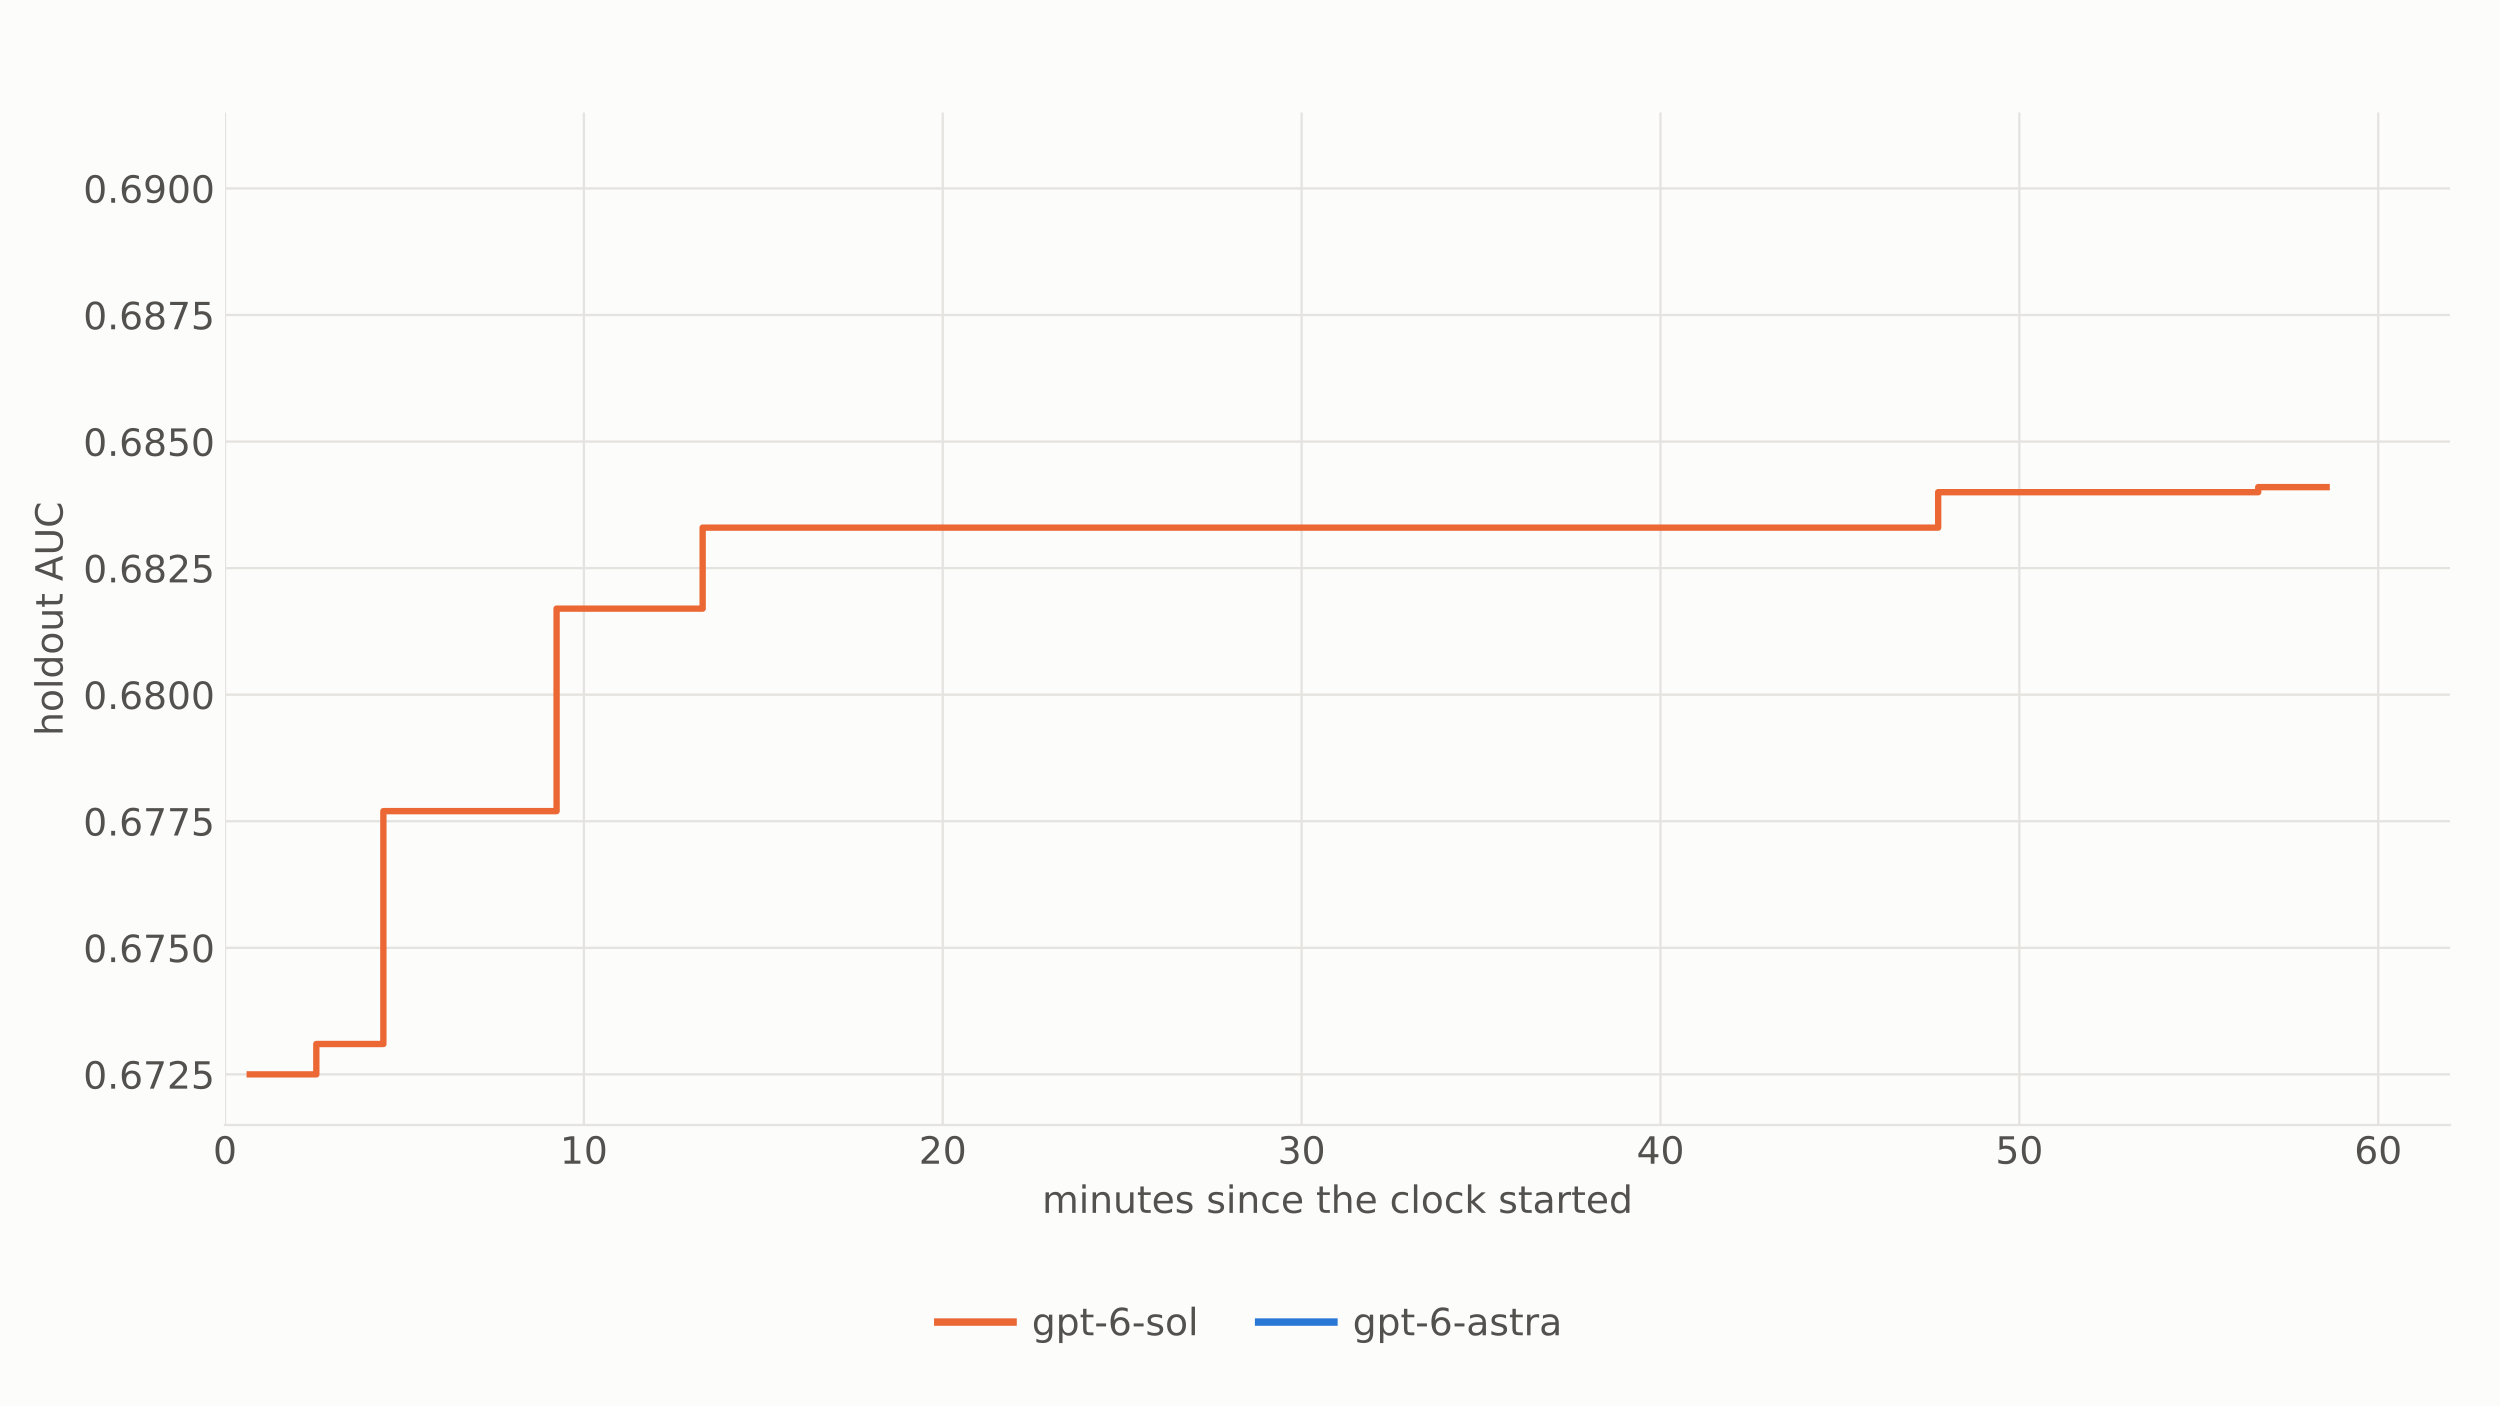
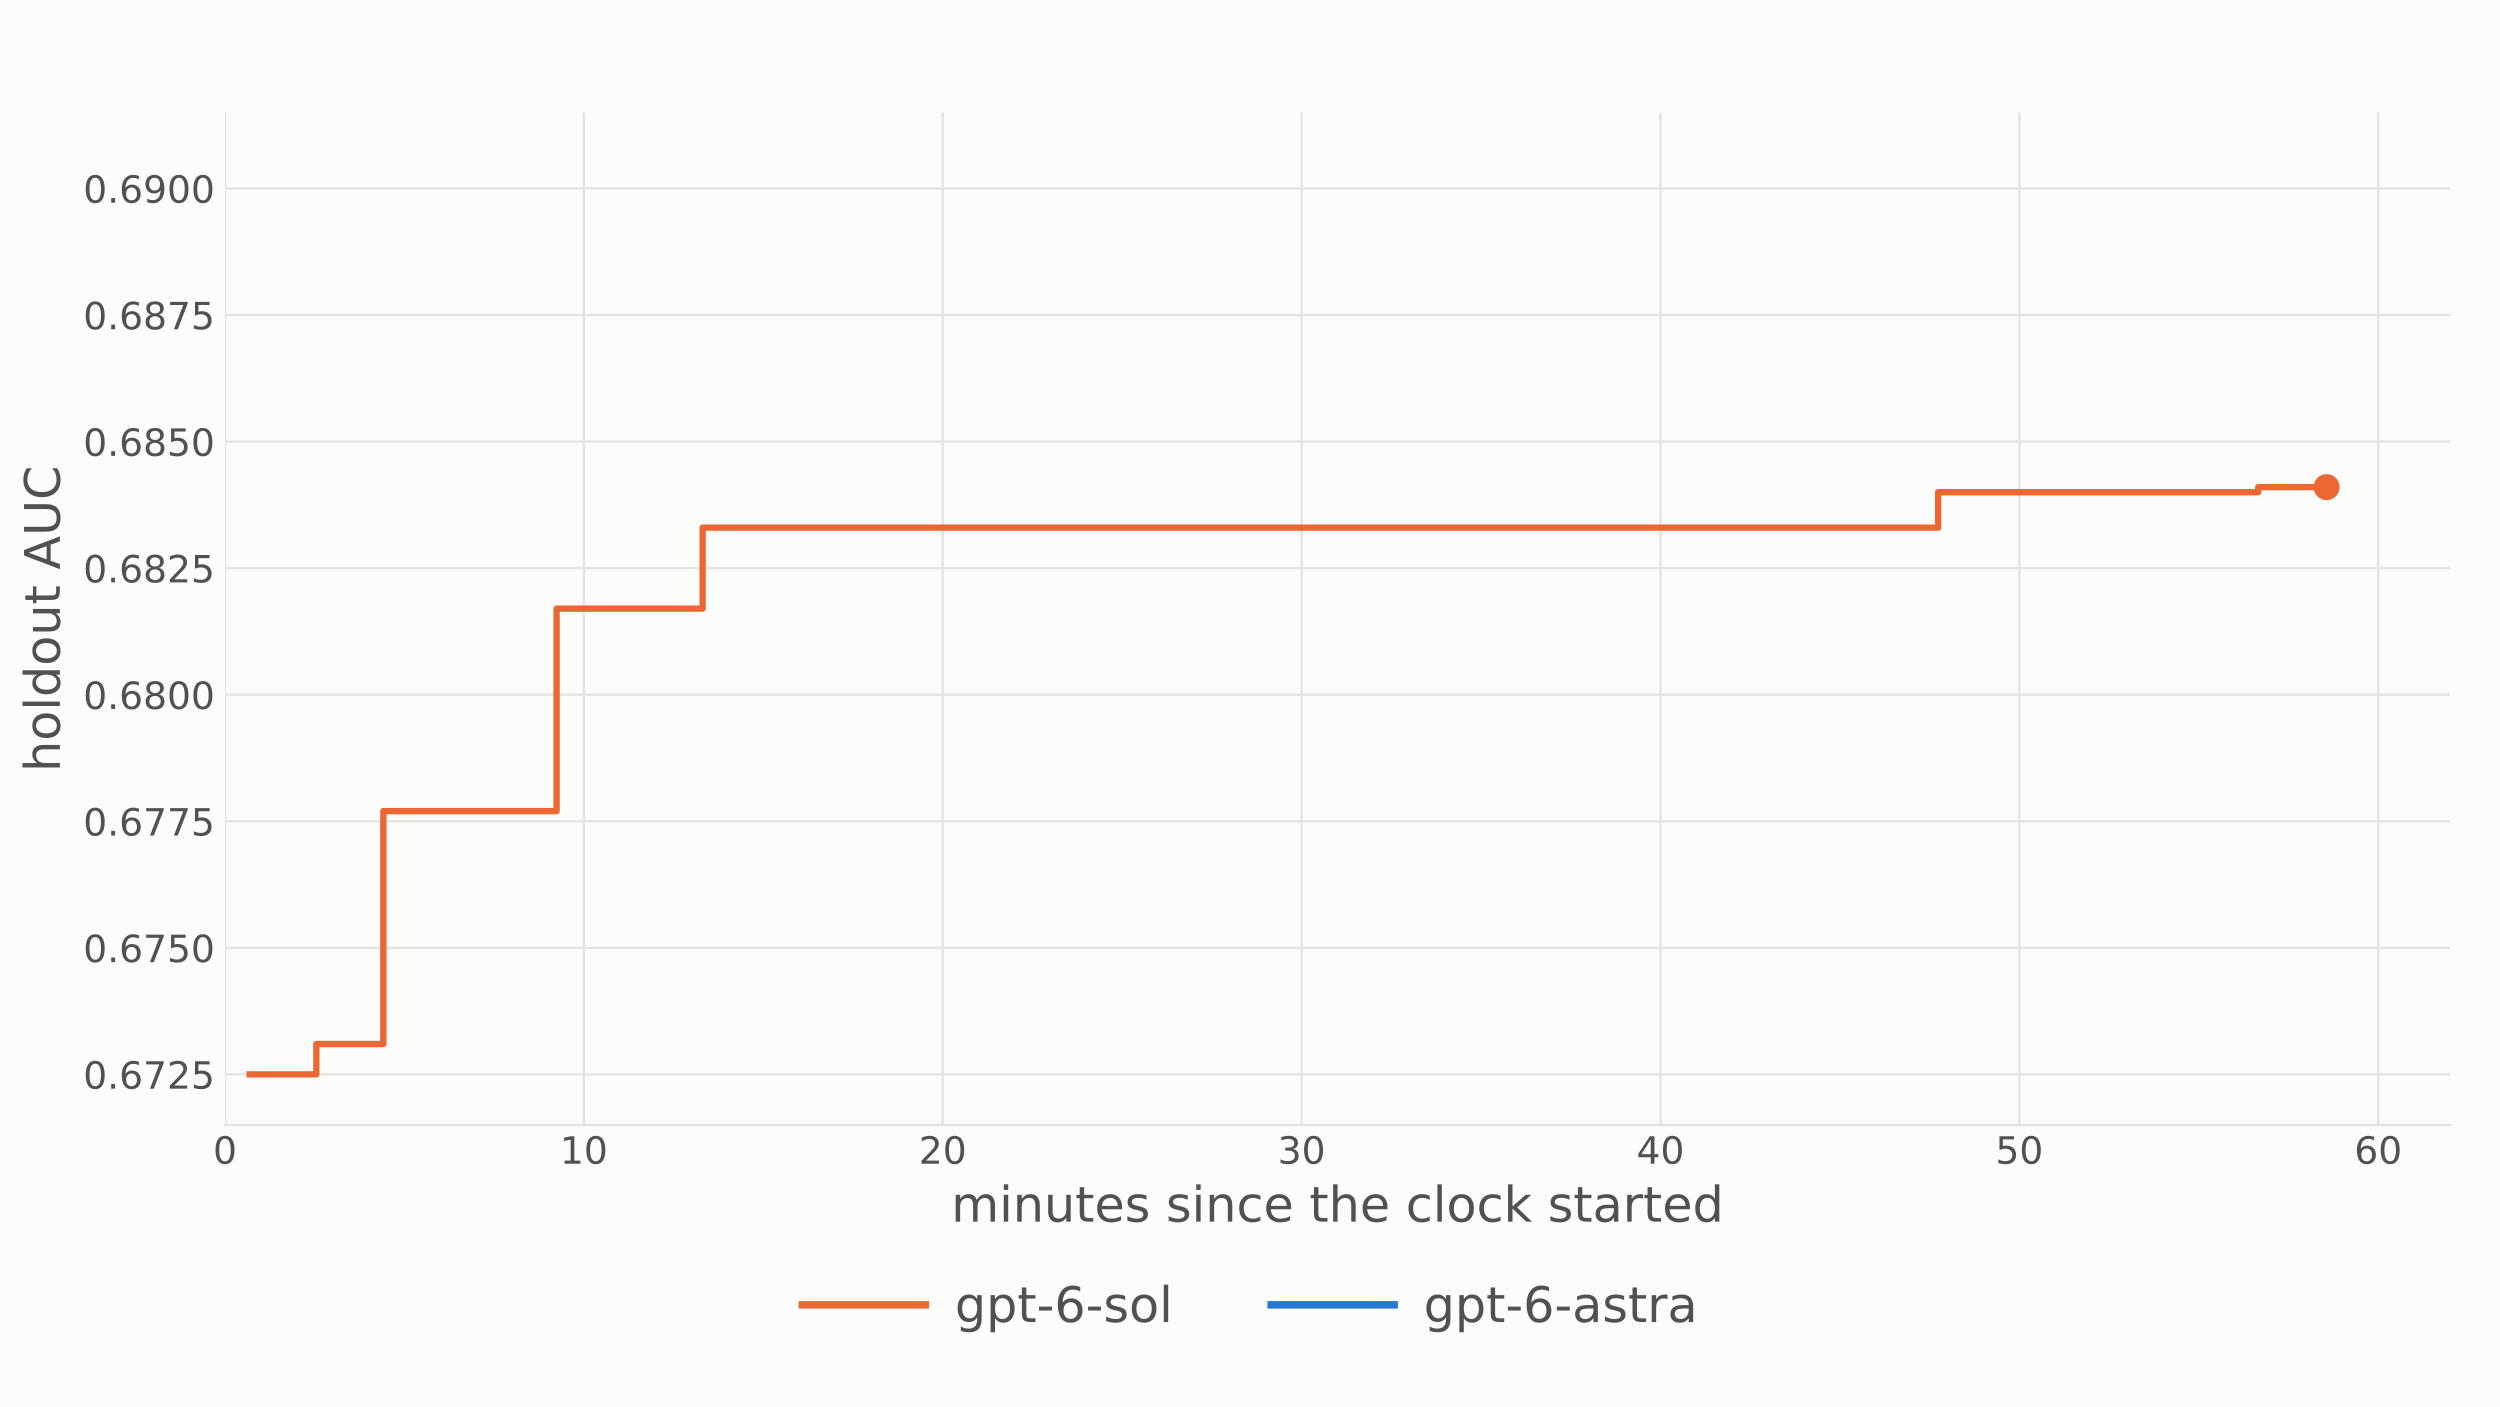
<svg xmlns="http://www.w3.org/2000/svg" xmlns:xlink="http://www.w3.org/1999/xlink" width="864pt" height="486pt" viewBox="0 0 864 486" version="1.1">
  <defs>
    <style type="text/css">*{stroke-linejoin: round; stroke-linecap: butt}</style>
  </defs>
  <g id="figure_1">
    <g id="patch_1">
      <path d="M 0 486  L 864 486  L 864 0  L 0 0  z " style="fill: #fcfcfb" />
    </g>
    <g id="axes_1">
      <g id="patch_2">
        <path d="M 77.76 388.8  L 846.72 388.8  L 846.72 38.88  L 77.76 38.88  z " style="fill: #fcfcfb" />
      </g>
      <g id="matplotlib.axis_1">
        <g id="xtick_1">
          <g id="line2d_1">
            <path d="M 77.76 388.8  L 77.76 38.88  " clip-path="url(#p71656392a3)" style="fill: none; stroke: #e4e3df; stroke-width: 0.8; stroke-linecap: square" />
          </g>
          <g id="line2d_2" />
          <g id="text_1">
            <g style="fill: #52514e" transform="translate(73.62438 402.177) scale(0.13 -0.13)">
              <defs>
                <path id="DejaVuSans-13" d="M 2034 4250  Q 1547 4250 1301 3770  Q 1056 3291 1056 2328  Q 1056 1369 1301 889  Q 1547 409 2034 409  Q 2525 409 2770 889  Q 3016 1369 3016 2328  Q 3016 3291 2770 3770  Q 2525 4250 2034 4250  z M 2034 4750  Q 2819 4750 3233 4129  Q 3647 3509 3647 2328  Q 3647 1150 3233 529  Q 2819 -91 2034 -91  Q 1250 -91 836 529  Q 422 1150 422 2328  Q 422 3509 836 4129  Q 1250 4750 2034 4750  z " transform="scale(0.015625)" />
              </defs>
              <use xlink:href="#DejaVuSans-13" />
            </g>
          </g>
        </g>
        <g id="xtick_2">
          <g id="line2d_3">
            <path d="M 201.786 388.8  L 201.786 38.88  " clip-path="url(#p71656392a3)" style="fill: none; stroke: #e4e3df; stroke-width: 0.8; stroke-linecap: square" />
          </g>
          <g id="line2d_4" />
          <g id="text_2">
            <g style="fill: #52514e" transform="translate(193.5146 402.177) scale(0.13 -0.13)">
              <defs>
                <path id="DejaVuSans-14" d="M 794 531  L 1825 531  L 1825 4091  L 703 3866  L 703 4441  L 1819 4666  L 2450 4666  L 2450 531  L 3481 531  L 3481 0  L 794 0  L 794 531  z " transform="scale(0.015625)" />
              </defs>
              <use xlink:href="#DejaVuSans-14" />
              <use xlink:href="#DejaVuSans-13" transform="translate(63.625 0)" />
            </g>
          </g>
        </g>
        <g id="xtick_3">
          <g id="line2d_5">
            <path d="M 325.812 388.8  L 325.812 38.88  " clip-path="url(#p71656392a3)" style="fill: none; stroke: #e4e3df; stroke-width: 0.8; stroke-linecap: square" />
          </g>
          <g id="line2d_6" />
          <g id="text_3">
            <g style="fill: #52514e" transform="translate(317.5404 402.177) scale(0.13 -0.13)">
              <defs>
                <path id="DejaVuSans-15" d="M 1228 531  L 3431 531  L 3431 0  L 469 0  L 469 531  Q 828 903 1448 1529  Q 2069 2156 2228 2338  Q 2531 2678 2651 2914  Q 2772 3150 2772 3378  Q 2772 3750 2511 3984  Q 2250 4219 1831 4219  Q 1534 4219 1204 4116  Q 875 4013 500 3803  L 500 4441  Q 881 4594 1212 4672  Q 1544 4750 1819 4750  Q 2544 4750 2975 4387  Q 3406 4025 3406 3419  Q 3406 3131 3298 2873  Q 3191 2616 2906 2266  Q 2828 2175 2409 1742  Q 1991 1309 1228 531  z " transform="scale(0.015625)" />
              </defs>
              <use xlink:href="#DejaVuSans-15" />
              <use xlink:href="#DejaVuSans-13" transform="translate(63.625 0)" />
            </g>
          </g>
        </g>
        <g id="xtick_4">
          <g id="line2d_7">
            <path d="M 449.837 388.8  L 449.837 38.88  " clip-path="url(#p71656392a3)" style="fill: none; stroke: #e4e3df; stroke-width: 0.8; stroke-linecap: square" />
          </g>
          <g id="line2d_8" />
          <g id="text_4">
            <g style="fill: #52514e" transform="translate(441.5662 402.177) scale(0.13 -0.13)">
              <defs>
                <path id="DejaVuSans-16" d="M 2597 2516  Q 3050 2419 3304 2112  Q 3559 1806 3559 1356  Q 3559 666 3084 287  Q 2609 -91 1734 -91  Q 1441 -91 1130 -33  Q 819 25 488 141  L 488 750  Q 750 597 1062 519  Q 1375 441 1716 441  Q 2309 441 2620 675  Q 2931 909 2931 1356  Q 2931 1769 2642 2001  Q 2353 2234 1838 2234  L 1294 2234  L 1294 2753  L 1863 2753  Q 2328 2753 2575 2939  Q 2822 3125 2822 3475  Q 2822 3834 2567 4026  Q 2313 4219 1838 4219  Q 1578 4219 1281 4162  Q 984 4106 628 3988  L 628 4550  Q 988 4650 1302 4700  Q 1616 4750 1894 4750  Q 2613 4750 3031 4423  Q 3450 4097 3450 3541  Q 3450 3153 3228 2886  Q 3006 2619 2597 2516  z " transform="scale(0.015625)" />
              </defs>
              <use xlink:href="#DejaVuSans-16" />
              <use xlink:href="#DejaVuSans-13" transform="translate(63.625 0)" />
            </g>
          </g>
        </g>
        <g id="xtick_5">
          <g id="line2d_9">
            <path d="M 573.863 388.8  L 573.863 38.88  " clip-path="url(#p71656392a3)" style="fill: none; stroke: #e4e3df; stroke-width: 0.8; stroke-linecap: square" />
          </g>
          <g id="line2d_10" />
          <g id="text_5">
            <g style="fill: #52514e" transform="translate(565.592 402.177) scale(0.13 -0.13)">
              <defs>
                <path id="DejaVuSans-17" d="M 2419 4116  L 825 1625  L 2419 1625  L 2419 4116  z M 2253 4666  L 3047 4666  L 3047 1625  L 3713 1625  L 3713 1100  L 3047 1100  L 3047 0  L 2419 0  L 2419 1100  L 313 1100  L 313 1709  L 2253 4666  z " transform="scale(0.015625)" />
              </defs>
              <use xlink:href="#DejaVuSans-17" />
              <use xlink:href="#DejaVuSans-13" transform="translate(63.625 0)" />
            </g>
          </g>
        </g>
        <g id="xtick_6">
          <g id="line2d_11">
            <path d="M 697.889 388.8  L 697.889 38.88  " clip-path="url(#p71656392a3)" style="fill: none; stroke: #e4e3df; stroke-width: 0.8; stroke-linecap: square" />
          </g>
          <g id="line2d_12" />
          <g id="text_6">
            <g style="fill: #52514e" transform="translate(689.6178 402.177) scale(0.13 -0.13)">
              <defs>
                <path id="DejaVuSans-18" d="M 691 4666  L 3169 4666  L 3169 4134  L 1269 4134  L 1269 2991  Q 1406 3038 1543 3061  Q 1681 3084 1819 3084  Q 2600 3084 3056 2656  Q 3513 2228 3513 1497  Q 3513 744 3044 326  Q 2575 -91 1722 -91  Q 1428 -91 1123 -41  Q 819 9 494 109  L 494 744  Q 775 591 1075 516  Q 1375 441 1709 441  Q 2250 441 2565 725  Q 2881 1009 2881 1497  Q 2881 1984 2565 2268  Q 2250 2553 1709 2553  Q 1456 2553 1204 2497  Q 953 2441 691 2322  L 691 4666  z " transform="scale(0.015625)" />
              </defs>
              <use xlink:href="#DejaVuSans-18" />
              <use xlink:href="#DejaVuSans-13" transform="translate(63.625 0)" />
            </g>
          </g>
        </g>
        <g id="xtick_7">
          <g id="line2d_13">
            <path d="M 821.915 388.8  L 821.915 38.88  " clip-path="url(#p71656392a3)" style="fill: none; stroke: #e4e3df; stroke-width: 0.8; stroke-linecap: square" />
          </g>
          <g id="line2d_14" />
          <g id="text_7">
            <g style="fill: #52514e" transform="translate(813.6436 402.177) scale(0.13 -0.13)">
              <defs>
                <path id="DejaVuSans-19" d="M 2113 2584  Q 1688 2584 1439 2293  Q 1191 2003 1191 1497  Q 1191 994 1439 701  Q 1688 409 2113 409  Q 2538 409 2786 701  Q 3034 994 3034 1497  Q 3034 2003 2786 2293  Q 2538 2584 2113 2584  z M 3366 4563  L 3366 3988  Q 3128 4100 2886 4159  Q 2644 4219 2406 4219  Q 1781 4219 1451 3797  Q 1122 3375 1075 2522  Q 1259 2794 1537 2939  Q 1816 3084 2150 3084  Q 2853 3084 3261 2657  Q 3669 2231 3669 1497  Q 3669 778 3244 343  Q 2819 -91 2113 -91  Q 1303 -91 875 529  Q 447 1150 447 2328  Q 447 3434 972 4092  Q 1497 4750 2381 4750  Q 2619 4750 2861 4703  Q 3103 4656 3366 4563  z " transform="scale(0.015625)" />
              </defs>
              <use xlink:href="#DejaVuSans-19" />
              <use xlink:href="#DejaVuSans-13" transform="translate(63.625 0)" />
            </g>
          </g>
        </g>
        <g id="text_8">
-           <g style="fill: #52514e" transform="translate(360.1565 419.178) scale(0.13 -0.13)">
+           <g style="fill: #52514e" transform="translate(328.7462 422.2173) scale(0.17 -0.17)">
            <defs>
              <path id="DejaVuSans-50" d="M 3328 2828  Q 3544 3216 3844 3400  Q 4144 3584 4550 3584  Q 5097 3584 5394 3201  Q 5691 2819 5691 2113  L 5691 0  L 5113 0  L 5113 2094  Q 5113 2597 4934 2840  Q 4756 3084 4391 3084  Q 3944 3084 3684 2787  Q 3425 2491 3425 1978  L 3425 0  L 2847 0  L 2847 2094  Q 2847 2600 2669 2842  Q 2491 3084 2119 3084  Q 1678 3084 1418 2786  Q 1159 2488 1159 1978  L 1159 0  L 581 0  L 581 3500  L 1159 3500  L 1159 2956  Q 1356 3278 1631 3431  Q 1906 3584 2284 3584  Q 2666 3584 2933 3390  Q 3200 3197 3328 2828  z " transform="scale(0.015625)" />
              <path id="DejaVuSans-4c" d="M 603 3500  L 1178 3500  L 1178 0  L 603 0  L 603 3500  z M 603 4863  L 1178 4863  L 1178 4134  L 603 4134  L 603 4863  z " transform="scale(0.015625)" />
              <path id="DejaVuSans-51" d="M 3513 2113  L 3513 0  L 2938 0  L 2938 2094  Q 2938 2591 2744 2837  Q 2550 3084 2163 3084  Q 1697 3084 1428 2787  Q 1159 2491 1159 1978  L 1159 0  L 581 0  L 581 3500  L 1159 3500  L 1159 2956  Q 1366 3272 1645 3428  Q 1925 3584 2291 3584  Q 2894 3584 3203 3211  Q 3513 2838 3513 2113  z " transform="scale(0.015625)" />
              <path id="DejaVuSans-58" d="M 544 1381  L 544 3500  L 1119 3500  L 1119 1403  Q 1119 906 1312 657  Q 1506 409 1894 409  Q 2359 409 2629 706  Q 2900 1003 2900 1516  L 2900 3500  L 3475 3500  L 3475 0  L 2900 0  L 2900 538  Q 2691 219 2414 64  Q 2138 -91 1772 -91  Q 1169 -91 856 284  Q 544 659 544 1381  z M 1991 3584  L 1991 3584  z " transform="scale(0.015625)" />
              <path id="DejaVuSans-57" d="M 1172 4494  L 1172 3500  L 2356 3500  L 2356 3053  L 1172 3053  L 1172 1153  Q 1172 725 1289 603  Q 1406 481 1766 481  L 2356 481  L 2356 0  L 1766 0  Q 1100 0 847 248  Q 594 497 594 1153  L 594 3053  L 172 3053  L 172 3500  L 594 3500  L 594 4494  L 1172 4494  z " transform="scale(0.015625)" />
              <path id="DejaVuSans-48" d="M 3597 1894  L 3597 1613  L 953 1613  Q 991 1019 1311 708  Q 1631 397 2203 397  Q 2534 397 2845 478  Q 3156 559 3463 722  L 3463 178  Q 3153 47 2828 -22  Q 2503 -91 2169 -91  Q 1331 -91 842 396  Q 353 884 353 1716  Q 353 2575 817 3079  Q 1281 3584 2069 3584  Q 2775 3584 3186 3129  Q 3597 2675 3597 1894  z M 3022 2063  Q 3016 2534 2758 2815  Q 2500 3097 2075 3097  Q 1594 3097 1305 2825  Q 1016 2553 972 2059  L 3022 2063  z " transform="scale(0.015625)" />
              <path id="DejaVuSans-56" d="M 2834 3397  L 2834 2853  Q 2591 2978 2328 3040  Q 2066 3103 1784 3103  Q 1356 3103 1142 2972  Q 928 2841 928 2578  Q 928 2378 1081 2264  Q 1234 2150 1697 2047  L 1894 2003  Q 2506 1872 2764 1633  Q 3022 1394 3022 966  Q 3022 478 2636 193  Q 2250 -91 1575 -91  Q 1294 -91 989 -36  Q 684 19 347 128  L 347 722  Q 666 556 975 473  Q 1284 391 1588 391  Q 1994 391 2212 530  Q 2431 669 2431 922  Q 2431 1156 2273 1281  Q 2116 1406 1581 1522  L 1381 1569  Q 847 1681 609 1914  Q 372 2147 372 2553  Q 372 3047 722 3315  Q 1072 3584 1716 3584  Q 2034 3584 2315 3537  Q 2597 3491 2834 3397  z " transform="scale(0.015625)" />
              <path id="DejaVuSans-3" transform="scale(0.015625)" />
              <path id="DejaVuSans-46" d="M 3122 3366  L 3122 2828  Q 2878 2963 2633 3030  Q 2388 3097 2138 3097  Q 1578 3097 1268 2742  Q 959 2388 959 1747  Q 959 1106 1268 751  Q 1578 397 2138 397  Q 2388 397 2633 464  Q 2878 531 3122 666  L 3122 134  Q 2881 22 2623 -34  Q 2366 -91 2075 -91  Q 1284 -91 818 406  Q 353 903 353 1747  Q 353 2603 823 3093  Q 1294 3584 2113 3584  Q 2378 3584 2631 3529  Q 2884 3475 3122 3366  z " transform="scale(0.015625)" />
              <path id="DejaVuSans-4b" d="M 3513 2113  L 3513 0  L 2938 0  L 2938 2094  Q 2938 2591 2744 2837  Q 2550 3084 2163 3084  Q 1697 3084 1428 2787  Q 1159 2491 1159 1978  L 1159 0  L 581 0  L 581 4863  L 1159 4863  L 1159 2956  Q 1366 3272 1645 3428  Q 1925 3584 2291 3584  Q 2894 3584 3203 3211  Q 3513 2838 3513 2113  z " transform="scale(0.015625)" />
              <path id="DejaVuSans-4f" d="M 603 4863  L 1178 4863  L 1178 0  L 603 0  L 603 4863  z " transform="scale(0.015625)" />
              <path id="DejaVuSans-52" d="M 1959 3097  Q 1497 3097 1228 2736  Q 959 2375 959 1747  Q 959 1119 1226 758  Q 1494 397 1959 397  Q 2419 397 2687 759  Q 2956 1122 2956 1747  Q 2956 2369 2687 2733  Q 2419 3097 1959 3097  z M 1959 3584  Q 2709 3584 3137 3096  Q 3566 2609 3566 1747  Q 3566 888 3137 398  Q 2709 -91 1959 -91  Q 1206 -91 779 398  Q 353 888 353 1747  Q 353 2609 779 3096  Q 1206 3584 1959 3584  z " transform="scale(0.015625)" />
              <path id="DejaVuSans-4e" d="M 581 4863  L 1159 4863  L 1159 1991  L 2875 3500  L 3609 3500  L 1753 1863  L 3688 0  L 2938 0  L 1159 1709  L 1159 0  L 581 0  L 581 4863  z " transform="scale(0.015625)" />
              <path id="DejaVuSans-44" d="M 2194 1759  Q 1497 1759 1228 1600  Q 959 1441 959 1056  Q 959 750 1161 570  Q 1363 391 1709 391  Q 2188 391 2477 730  Q 2766 1069 2766 1631  L 2766 1759  L 2194 1759  z M 3341 1997  L 3341 0  L 2766 0  L 2766 531  Q 2569 213 2275 61  Q 1981 -91 1556 -91  Q 1019 -91 701 211  Q 384 513 384 1019  Q 384 1609 779 1909  Q 1175 2209 1959 2209  L 2766 2209  L 2766 2266  Q 2766 2663 2505 2880  Q 2244 3097 1772 3097  Q 1472 3097 1187 3025  Q 903 2953 641 2809  L 641 3341  Q 956 3463 1253 3523  Q 1550 3584 1831 3584  Q 2591 3584 2966 3190  Q 3341 2797 3341 1997  z " transform="scale(0.015625)" />
              <path id="DejaVuSans-55" d="M 2631 2963  Q 2534 3019 2420 3045  Q 2306 3072 2169 3072  Q 1681 3072 1420 2755  Q 1159 2438 1159 1844  L 1159 0  L 581 0  L 581 3500  L 1159 3500  L 1159 2956  Q 1341 3275 1631 3429  Q 1922 3584 2338 3584  Q 2397 3584 2469 3576  Q 2541 3569 2628 3553  L 2631 2963  z " transform="scale(0.015625)" />
              <path id="DejaVuSans-47" d="M 2906 2969  L 2906 4863  L 3481 4863  L 3481 0  L 2906 0  L 2906 525  Q 2725 213 2448 61  Q 2172 -91 1784 -91  Q 1150 -91 751 415  Q 353 922 353 1747  Q 353 2572 751 3078  Q 1150 3584 1784 3584  Q 2172 3584 2448 3432  Q 2725 3281 2906 2969  z M 947 1747  Q 947 1113 1208 752  Q 1469 391 1925 391  Q 2381 391 2643 752  Q 2906 1113 2906 1747  Q 2906 2381 2643 2742  Q 2381 3103 1925 3103  Q 1469 3103 1208 2742  Q 947 2381 947 1747  z " transform="scale(0.015625)" />
            </defs>
            <use xlink:href="#DejaVuSans-50" />
            <use xlink:href="#DejaVuSans-4c" transform="translate(97.40625 0)" />
            <use xlink:href="#DejaVuSans-51" transform="translate(125.1875 0)" />
            <use xlink:href="#DejaVuSans-58" transform="translate(188.5625 0)" />
            <use xlink:href="#DejaVuSans-57" transform="translate(251.9375 0)" />
            <use xlink:href="#DejaVuSans-48" transform="translate(291.1406 0)" />
            <use xlink:href="#DejaVuSans-56" transform="translate(352.6719 0)" />
            <use xlink:href="#DejaVuSans-3" transform="translate(404.7656 0)" />
            <use xlink:href="#DejaVuSans-56" transform="translate(436.5469 0)" />
            <use xlink:href="#DejaVuSans-4c" transform="translate(488.6406 0)" />
            <use xlink:href="#DejaVuSans-51" transform="translate(516.4219 0)" />
            <use xlink:href="#DejaVuSans-46" transform="translate(579.7969 0)" />
            <use xlink:href="#DejaVuSans-48" transform="translate(634.7812 0)" />
            <use xlink:href="#DejaVuSans-3" transform="translate(696.3125 0)" />
            <use xlink:href="#DejaVuSans-57" transform="translate(728.0938 0)" />
            <use xlink:href="#DejaVuSans-4b" transform="translate(767.2969 0)" />
            <use xlink:href="#DejaVuSans-48" transform="translate(830.6719 0)" />
            <use xlink:href="#DejaVuSans-3" transform="translate(892.2031 0)" />
            <use xlink:href="#DejaVuSans-46" transform="translate(923.9844 0)" />
            <use xlink:href="#DejaVuSans-4f" transform="translate(978.9688 0)" />
            <use xlink:href="#DejaVuSans-52" transform="translate(1006.75 0)" />
            <use xlink:href="#DejaVuSans-46" transform="translate(1067.938 0)" />
            <use xlink:href="#DejaVuSans-4e" transform="translate(1122.922 0)" />
            <use xlink:href="#DejaVuSans-3" transform="translate(1180.828 0)" />
            <use xlink:href="#DejaVuSans-56" transform="translate(1212.609 0)" />
            <use xlink:href="#DejaVuSans-57" transform="translate(1264.703 0)" />
            <use xlink:href="#DejaVuSans-44" transform="translate(1303.906 0)" />
            <use xlink:href="#DejaVuSans-55" transform="translate(1365.188 0)" />
            <use xlink:href="#DejaVuSans-57" transform="translate(1406.297 0)" />
            <use xlink:href="#DejaVuSans-48" transform="translate(1445.5 0)" />
            <use xlink:href="#DejaVuSans-47" transform="translate(1507.031 0)" />
          </g>
        </g>
      </g>
      <g id="matplotlib.axis_2">
        <g id="ytick_1">
          <g id="line2d_15">
            <path d="M 77.76 371.304  L 846.72 371.304  " clip-path="url(#p71656392a3)" style="fill: none; stroke: #e4e3df; stroke-width: 0.8; stroke-linecap: square" />
          </g>
          <g id="line2d_16" />
          <g id="text_9">
            <g style="fill: #52514e" transform="translate(28.77219 376.2425) scale(0.13 -0.13)">
              <defs>
                <path id="DejaVuSans-11" d="M 684 794  L 1344 794  L 1344 0  L 684 0  L 684 794  z " transform="scale(0.015625)" />
                <path id="DejaVuSans-1a" d="M 525 4666  L 3525 4666  L 3525 4397  L 1831 0  L 1172 0  L 2766 4134  L 525 4134  L 525 4666  z " transform="scale(0.015625)" />
              </defs>
              <use xlink:href="#DejaVuSans-13" />
              <use xlink:href="#DejaVuSans-11" transform="translate(63.625 0)" />
              <use xlink:href="#DejaVuSans-19" transform="translate(95.40625 0)" />
              <use xlink:href="#DejaVuSans-1a" transform="translate(159.0312 0)" />
              <use xlink:href="#DejaVuSans-15" transform="translate(222.6562 0)" />
              <use xlink:href="#DejaVuSans-18" transform="translate(286.2812 0)" />
            </g>
          </g>
        </g>
        <g id="ytick_2">
          <g id="line2d_17">
            <path d="M 77.76 327.564  L 846.72 327.564  " clip-path="url(#p71656392a3)" style="fill: none; stroke: #e4e3df; stroke-width: 0.8; stroke-linecap: square" />
          </g>
          <g id="line2d_18" />
          <g id="text_10">
            <g style="fill: #52514e" transform="translate(28.77219 332.5025) scale(0.13 -0.13)">
              <use xlink:href="#DejaVuSans-13" />
              <use xlink:href="#DejaVuSans-11" transform="translate(63.625 0)" />
              <use xlink:href="#DejaVuSans-19" transform="translate(95.40625 0)" />
              <use xlink:href="#DejaVuSans-1a" transform="translate(159.0312 0)" />
              <use xlink:href="#DejaVuSans-18" transform="translate(222.6562 0)" />
              <use xlink:href="#DejaVuSans-13" transform="translate(286.2812 0)" />
            </g>
          </g>
        </g>
        <g id="ytick_3">
          <g id="line2d_19">
            <path d="M 77.76 283.824  L 846.72 283.824  " clip-path="url(#p71656392a3)" style="fill: none; stroke: #e4e3df; stroke-width: 0.8; stroke-linecap: square" />
          </g>
          <g id="line2d_20" />
          <g id="text_11">
            <g style="fill: #52514e" transform="translate(28.77219 288.7625) scale(0.13 -0.13)">
              <use xlink:href="#DejaVuSans-13" />
              <use xlink:href="#DejaVuSans-11" transform="translate(63.625 0)" />
              <use xlink:href="#DejaVuSans-19" transform="translate(95.40625 0)" />
              <use xlink:href="#DejaVuSans-1a" transform="translate(159.0312 0)" />
              <use xlink:href="#DejaVuSans-1a" transform="translate(222.6562 0)" />
              <use xlink:href="#DejaVuSans-18" transform="translate(286.2812 0)" />
            </g>
          </g>
        </g>
        <g id="ytick_4">
          <g id="line2d_21">
            <path d="M 77.76 240.084  L 846.72 240.084  " clip-path="url(#p71656392a3)" style="fill: none; stroke: #e4e3df; stroke-width: 0.8; stroke-linecap: square" />
          </g>
          <g id="line2d_22" />
          <g id="text_12">
            <g style="fill: #52514e" transform="translate(28.77219 245.0225) scale(0.13 -0.13)">
              <defs>
                <path id="DejaVuSans-1b" d="M 2034 2216  Q 1584 2216 1326 1975  Q 1069 1734 1069 1313  Q 1069 891 1326 650  Q 1584 409 2034 409  Q 2484 409 2743 651  Q 3003 894 3003 1313  Q 3003 1734 2745 1975  Q 2488 2216 2034 2216  z M 1403 2484  Q 997 2584 770 2862  Q 544 3141 544 3541  Q 544 4100 942 4425  Q 1341 4750 2034 4750  Q 2731 4750 3128 4425  Q 3525 4100 3525 3541  Q 3525 3141 3298 2862  Q 3072 2584 2669 2484  Q 3125 2378 3379 2068  Q 3634 1759 3634 1313  Q 3634 634 3220 271  Q 2806 -91 2034 -91  Q 1263 -91 848 271  Q 434 634 434 1313  Q 434 1759 690 2068  Q 947 2378 1403 2484  z M 1172 3481  Q 1172 3119 1398 2916  Q 1625 2713 2034 2713  Q 2441 2713 2670 2916  Q 2900 3119 2900 3481  Q 2900 3844 2670 4047  Q 2441 4250 2034 4250  Q 1625 4250 1398 4047  Q 1172 3844 1172 3481  z " transform="scale(0.015625)" />
              </defs>
              <use xlink:href="#DejaVuSans-13" />
              <use xlink:href="#DejaVuSans-11" transform="translate(63.625 0)" />
              <use xlink:href="#DejaVuSans-19" transform="translate(95.40625 0)" />
              <use xlink:href="#DejaVuSans-1b" transform="translate(159.0312 0)" />
              <use xlink:href="#DejaVuSans-13" transform="translate(222.6562 0)" />
              <use xlink:href="#DejaVuSans-13" transform="translate(286.2812 0)" />
            </g>
          </g>
        </g>
        <g id="ytick_5">
          <g id="line2d_23">
            <path d="M 77.76 196.344  L 846.72 196.344  " clip-path="url(#p71656392a3)" style="fill: none; stroke: #e4e3df; stroke-width: 0.8; stroke-linecap: square" />
          </g>
          <g id="line2d_24" />
          <g id="text_13">
            <g style="fill: #52514e" transform="translate(28.77219 201.2825) scale(0.13 -0.13)">
              <use xlink:href="#DejaVuSans-13" />
              <use xlink:href="#DejaVuSans-11" transform="translate(63.625 0)" />
              <use xlink:href="#DejaVuSans-19" transform="translate(95.40625 0)" />
              <use xlink:href="#DejaVuSans-1b" transform="translate(159.0312 0)" />
              <use xlink:href="#DejaVuSans-15" transform="translate(222.6562 0)" />
              <use xlink:href="#DejaVuSans-18" transform="translate(286.2812 0)" />
            </g>
          </g>
        </g>
        <g id="ytick_6">
          <g id="line2d_25">
            <path d="M 77.76 152.604  L 846.72 152.604  " clip-path="url(#p71656392a3)" style="fill: none; stroke: #e4e3df; stroke-width: 0.8; stroke-linecap: square" />
          </g>
          <g id="line2d_26" />
          <g id="text_14">
            <g style="fill: #52514e" transform="translate(28.77219 157.5425) scale(0.13 -0.13)">
              <use xlink:href="#DejaVuSans-13" />
              <use xlink:href="#DejaVuSans-11" transform="translate(63.625 0)" />
              <use xlink:href="#DejaVuSans-19" transform="translate(95.40625 0)" />
              <use xlink:href="#DejaVuSans-1b" transform="translate(159.0312 0)" />
              <use xlink:href="#DejaVuSans-18" transform="translate(222.6562 0)" />
              <use xlink:href="#DejaVuSans-13" transform="translate(286.2812 0)" />
            </g>
          </g>
        </g>
        <g id="ytick_7">
          <g id="line2d_27">
            <path d="M 77.76 108.864  L 846.72 108.864  " clip-path="url(#p71656392a3)" style="fill: none; stroke: #e4e3df; stroke-width: 0.8; stroke-linecap: square" />
          </g>
          <g id="line2d_28" />
          <g id="text_15">
            <g style="fill: #52514e" transform="translate(28.77219 113.8025) scale(0.13 -0.13)">
              <use xlink:href="#DejaVuSans-13" />
              <use xlink:href="#DejaVuSans-11" transform="translate(63.625 0)" />
              <use xlink:href="#DejaVuSans-19" transform="translate(95.40625 0)" />
              <use xlink:href="#DejaVuSans-1b" transform="translate(159.0312 0)" />
              <use xlink:href="#DejaVuSans-1a" transform="translate(222.6562 0)" />
              <use xlink:href="#DejaVuSans-18" transform="translate(286.2812 0)" />
            </g>
          </g>
        </g>
        <g id="ytick_8">
          <g id="line2d_29">
            <path d="M 77.76 65.124  L 846.72 65.124  " clip-path="url(#p71656392a3)" style="fill: none; stroke: #e4e3df; stroke-width: 0.8; stroke-linecap: square" />
          </g>
          <g id="line2d_30" />
          <g id="text_16">
            <g style="fill: #52514e" transform="translate(28.77219 70.06248) scale(0.13 -0.13)">
              <defs>
                <path id="DejaVuSans-1c" d="M 703 97  L 703 672  Q 941 559 1184 500  Q 1428 441 1663 441  Q 2288 441 2617 861  Q 2947 1281 2994 2138  Q 2813 1869 2534 1725  Q 2256 1581 1919 1581  Q 1219 1581 811 2004  Q 403 2428 403 3163  Q 403 3881 828 4315  Q 1253 4750 1959 4750  Q 2769 4750 3195 4129  Q 3622 3509 3622 2328  Q 3622 1225 3098 567  Q 2575 -91 1691 -91  Q 1453 -91 1209 -44  Q 966 3 703 97  z M 1959 2075  Q 2384 2075 2632 2365  Q 2881 2656 2881 3163  Q 2881 3666 2632 3958  Q 2384 4250 1959 4250  Q 1534 4250 1286 3958  Q 1038 3666 1038 3163  Q 1038 2656 1286 2365  Q 1534 2075 1959 2075  z " transform="scale(0.015625)" />
              </defs>
              <use xlink:href="#DejaVuSans-13" />
              <use xlink:href="#DejaVuSans-11" transform="translate(63.625 0)" />
              <use xlink:href="#DejaVuSans-19" transform="translate(95.40625 0)" />
              <use xlink:href="#DejaVuSans-1c" transform="translate(159.0312 0)" />
              <use xlink:href="#DejaVuSans-13" transform="translate(222.6562 0)" />
              <use xlink:href="#DejaVuSans-13" transform="translate(286.2812 0)" />
            </g>
          </g>
        </g>
        <g id="text_17">
-           <g style="fill: #52514e" transform="translate(21.64914 254.3218) rotate(-90) scale(0.13 -0.13)">
+           <g style="fill: #52514e" transform="translate(20.6882 266.7777) rotate(-90) scale(0.17 -0.17)">
            <defs>
              <path id="DejaVuSans-24" d="M 2188 4044  L 1331 1722  L 3047 1722  L 2188 4044  z M 1831 4666  L 2547 4666  L 4325 0  L 3669 0  L 3244 1197  L 1141 1197  L 716 0  L 50 0  L 1831 4666  z " transform="scale(0.015625)" />
              <path id="DejaVuSans-38" d="M 556 4666  L 1191 4666  L 1191 1831  Q 1191 1081 1462 751  Q 1734 422 2344 422  Q 2950 422 3222 751  Q 3494 1081 3494 1831  L 3494 4666  L 4128 4666  L 4128 1753  Q 4128 841 3676 375  Q 3225 -91 2344 -91  Q 1459 -91 1007 375  Q 556 841 556 1753  L 556 4666  z " transform="scale(0.015625)" />
              <path id="DejaVuSans-26" d="M 4122 4306  L 4122 3641  Q 3803 3938 3442 4084  Q 3081 4231 2675 4231  Q 1875 4231 1450 3742  Q 1025 3253 1025 2328  Q 1025 1406 1450 917  Q 1875 428 2675 428  Q 3081 428 3442 575  Q 3803 722 4122 1019  L 4122 359  Q 3791 134 3420 21  Q 3050 -91 2638 -91  Q 1578 -91 968 557  Q 359 1206 359 2328  Q 359 3453 968 4101  Q 1578 4750 2638 4750  Q 3056 4750 3426 4639  Q 3797 4528 4122 4306  z " transform="scale(0.015625)" />
            </defs>
            <use xlink:href="#DejaVuSans-4b" />
            <use xlink:href="#DejaVuSans-52" transform="translate(63.375 0)" />
            <use xlink:href="#DejaVuSans-4f" transform="translate(124.5625 0)" />
            <use xlink:href="#DejaVuSans-47" transform="translate(152.3438 0)" />
            <use xlink:href="#DejaVuSans-52" transform="translate(215.8281 0)" />
            <use xlink:href="#DejaVuSans-58" transform="translate(277.0156 0)" />
            <use xlink:href="#DejaVuSans-57" transform="translate(340.3906 0)" />
            <use xlink:href="#DejaVuSans-3" transform="translate(379.5938 0)" />
            <use xlink:href="#DejaVuSans-24" transform="translate(411.375 0)" />
            <use xlink:href="#DejaVuSans-38" transform="translate(479.7812 0)" />
            <use xlink:href="#DejaVuSans-26" transform="translate(552.9688 0)" />
          </g>
        </g>
      </g>
      <g id="line2d_31">
        <path d="M 86.314 371.304  L 109.32 371.304  L 109.32 360.806  L 132.493 360.806  L 132.493 280.325  L 192.356 280.325  L 192.356 210.341  L 242.834 210.341  L 242.834 182.347  L 489.377 182.347  L 489.377 182.347  L 669.834 182.347  L 669.834 170.1  L 780.445 170.1  L 780.445 168.35  L 804.081 168.35  L 804.081 168.35  " clip-path="url(#p71656392a3)" style="fill: none; stroke: #eb6834; stroke-width: 2.2; stroke-linecap: square" />
      </g>
      <g id="patch_3">
        <path d="M 77.76 388.8  L 846.72 388.8  " style="fill: none; stroke: #e4e3df; stroke-width: 0.8; stroke-linejoin: miter; stroke-linecap: square" />
      </g>
+       <g id="line2d_32">
+         <defs>
+           <path id="mf693d88380" d="M 0 4  C 1.061 4 2.078 3.579 2.828 2.828  C 3.579 2.078 4 1.061 4 0  C 4 -1.061 3.579 -2.078 2.828 -2.828  C 2.078 -3.579 1.061 -4 0 -4  C -1.061 -4 -2.078 -3.579 -2.828 -2.828  C -3.579 -2.078 -4 -1.061 -4 0  C -4 1.061 -3.579 2.078 -2.828 2.828  C -2.078 3.579 -1.061 4 0 4  z " style="stroke: #eb6834" />
+         </defs>
+         <g clip-path="url(#p71656392a3)">
+           <use xlink:href="#mf693d88380" x="804.081" y="168.35" style="fill: #eb6834; stroke: #eb6834" />
+         </g>
+       </g>
    </g>
    <g id="legend_1">
-       <g id="line2d_32">
-         <path d="M 324.104 456.907  L 337.104 456.907  L 350.104 456.907  " style="fill: none; stroke: #eb6834; stroke-width: 2.6; stroke-linecap: square" />
+       <g id="line2d_33">
+         <path d="M 277.305 450.946  L 298.555 450.946  L 319.805 450.946  " style="fill: none; stroke: #eb6834; stroke-width: 2.6; stroke-linecap: square" />
      </g>
      <g id="text_18">
-         <g style="fill: #52514e" transform="translate(356.6041 461.457) scale(0.13 -0.13)">
+         <g style="fill: #52514e" transform="translate(330.0053 456.896) scale(0.17 -0.17)">
          <defs>
            <path id="DejaVuSans-4a" d="M 2906 1791  Q 2906 2416 2648 2759  Q 2391 3103 1925 3103  Q 1463 3103 1205 2759  Q 947 2416 947 1791  Q 947 1169 1205 825  Q 1463 481 1925 481  Q 2391 481 2648 825  Q 2906 1169 2906 1791  z M 3481 434  Q 3481 -459 3084 -895  Q 2688 -1331 1869 -1331  Q 1566 -1331 1297 -1286  Q 1028 -1241 775 -1147  L 775 -588  Q 1028 -725 1275 -790  Q 1522 -856 1778 -856  Q 2344 -856 2625 -561  Q 2906 -266 2906 331  L 2906 616  Q 2728 306 2450 153  Q 2172 0 1784 0  Q 1141 0 747 490  Q 353 981 353 1791  Q 353 2603 747 3093  Q 1141 3584 1784 3584  Q 2172 3584 2450 3431  Q 2728 3278 2906 2969  L 2906 3500  L 3481 3500  L 3481 434  z " transform="scale(0.015625)" />
            <path id="DejaVuSans-53" d="M 1159 525  L 1159 -1331  L 581 -1331  L 581 3500  L 1159 3500  L 1159 2969  Q 1341 3281 1617 3432  Q 1894 3584 2278 3584  Q 2916 3584 3314 3078  Q 3713 2572 3713 1747  Q 3713 922 3314 415  Q 2916 -91 2278 -91  Q 1894 -91 1617 61  Q 1341 213 1159 525  z M 3116 1747  Q 3116 2381 2855 2742  Q 2594 3103 2138 3103  Q 1681 3103 1420 2742  Q 1159 2381 1159 1747  Q 1159 1113 1420 752  Q 1681 391 2138 391  Q 2594 391 2855 752  Q 3116 1113 3116 1747  z " transform="scale(0.015625)" />
            <path id="DejaVuSans-10" d="M 313 2009  L 1997 2009  L 1997 1497  L 313 1497  L 313 2009  z " transform="scale(0.015625)" />
          </defs>
          <use xlink:href="#DejaVuSans-4a" />
          <use xlink:href="#DejaVuSans-53" transform="translate(63.48438 0)" />
          <use xlink:href="#DejaVuSans-57" transform="translate(126.9688 0)" />
          <use xlink:href="#DejaVuSans-10" transform="translate(166.1719 0)" />
          <use xlink:href="#DejaVuSans-19" transform="translate(202.25 0)" />
          <use xlink:href="#DejaVuSans-10" transform="translate(265.875 0)" />
          <use xlink:href="#DejaVuSans-56" transform="translate(301.9531 0)" />
          <use xlink:href="#DejaVuSans-52" transform="translate(354.0469 0)" />
          <use xlink:href="#DejaVuSans-4f" transform="translate(415.2344 0)" />
        </g>
      </g>
-       <g id="line2d_33">
-         <path d="M 434.996 456.907  L 447.996 456.907  L 460.996 456.907  " style="fill: none; stroke: #2a78d6; stroke-width: 2.6; stroke-linecap: square" />
+       <g id="line2d_34">
+         <path d="M 439.318 450.946  L 460.568 450.946  L 481.818 450.946  " style="fill: none; stroke: #2a78d6; stroke-width: 2.6; stroke-linecap: square" />
      </g>
      <g id="text_19">
-         <g style="fill: #52514e" transform="translate(467.4961 461.457) scale(0.13 -0.13)">
+         <g style="fill: #52514e" transform="translate(492.018 456.896) scale(0.17 -0.17)">
          <use xlink:href="#DejaVuSans-4a" />
          <use xlink:href="#DejaVuSans-53" transform="translate(63.48438 0)" />
          <use xlink:href="#DejaVuSans-57" transform="translate(126.9688 0)" />
          <use xlink:href="#DejaVuSans-10" transform="translate(166.1719 0)" />
          <use xlink:href="#DejaVuSans-19" transform="translate(202.25 0)" />
          <use xlink:href="#DejaVuSans-10" transform="translate(265.875 0)" />
          <use xlink:href="#DejaVuSans-44" transform="translate(301.9531 0)" />
          <use xlink:href="#DejaVuSans-56" transform="translate(363.2344 0)" />
          <use xlink:href="#DejaVuSans-57" transform="translate(415.3281 0)" />
          <use xlink:href="#DejaVuSans-55" transform="translate(454.5312 0)" />
          <use xlink:href="#DejaVuSans-44" transform="translate(495.6406 0)" />
        </g>
      </g>
    </g>
  </g>
  <defs>
    <clipPath id="p71656392a3">
      <rect x="77.76" y="38.88" width="768.96" height="349.92" />
    </clipPath>
  </defs>
</svg>
